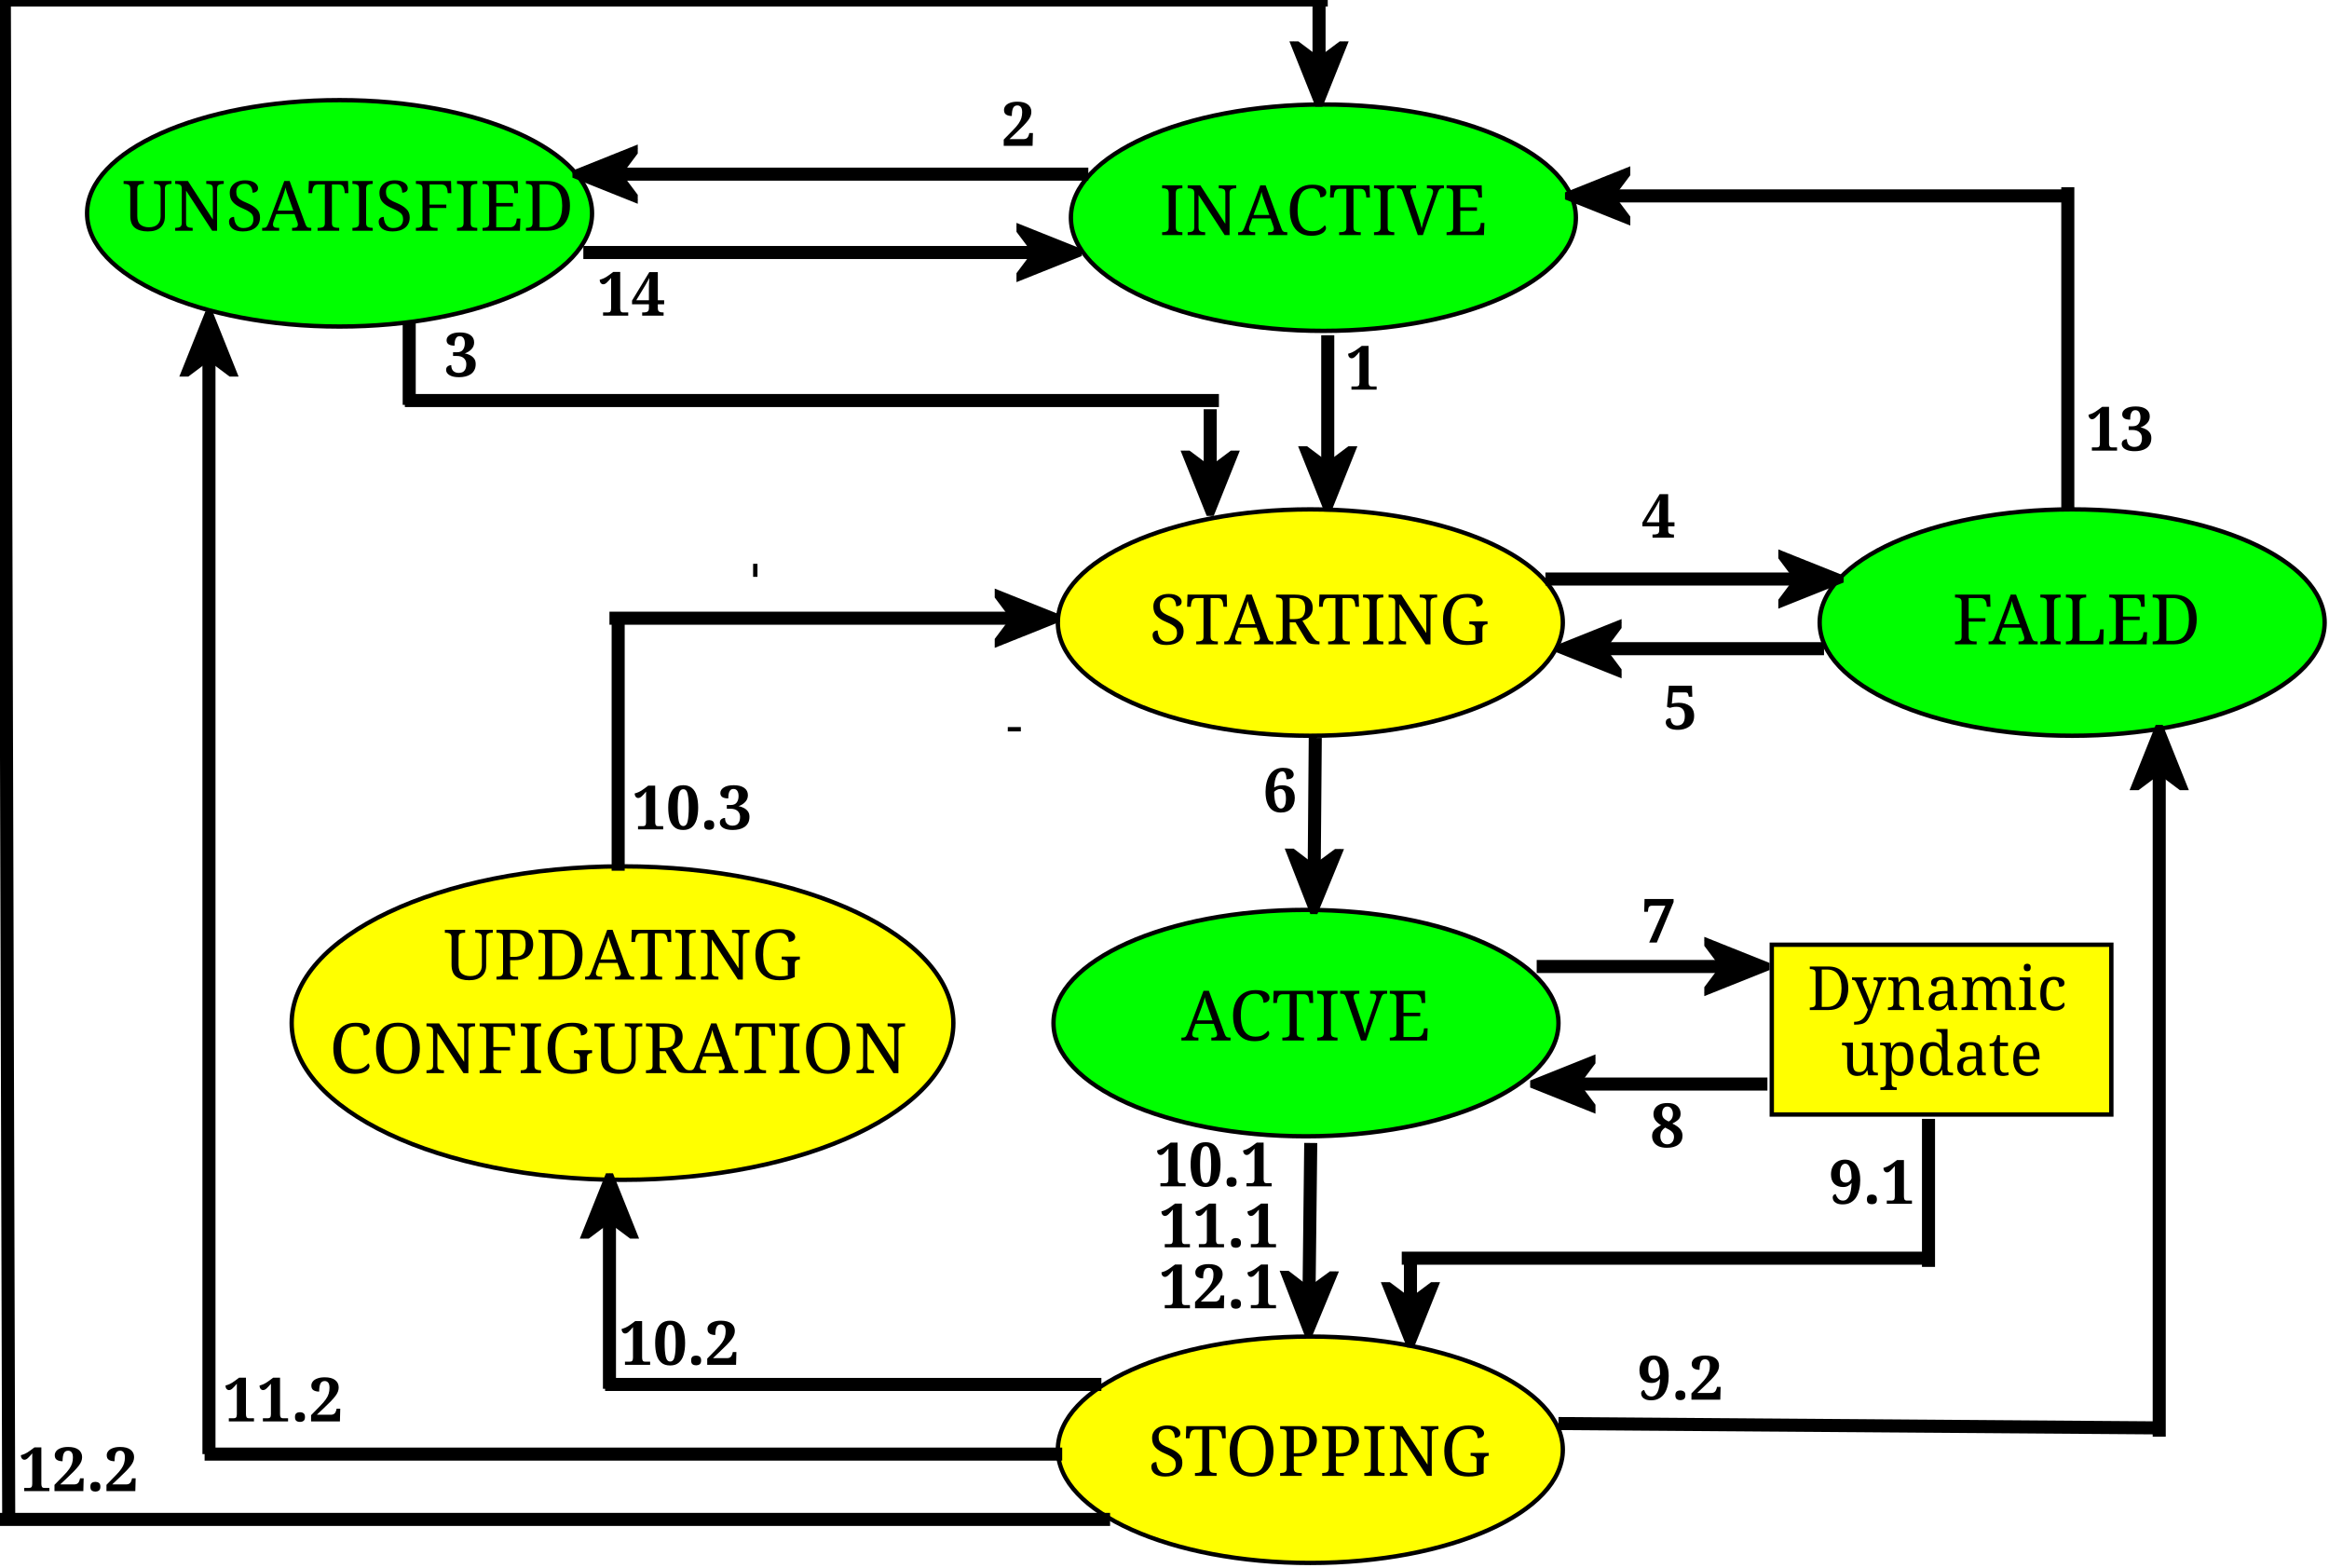
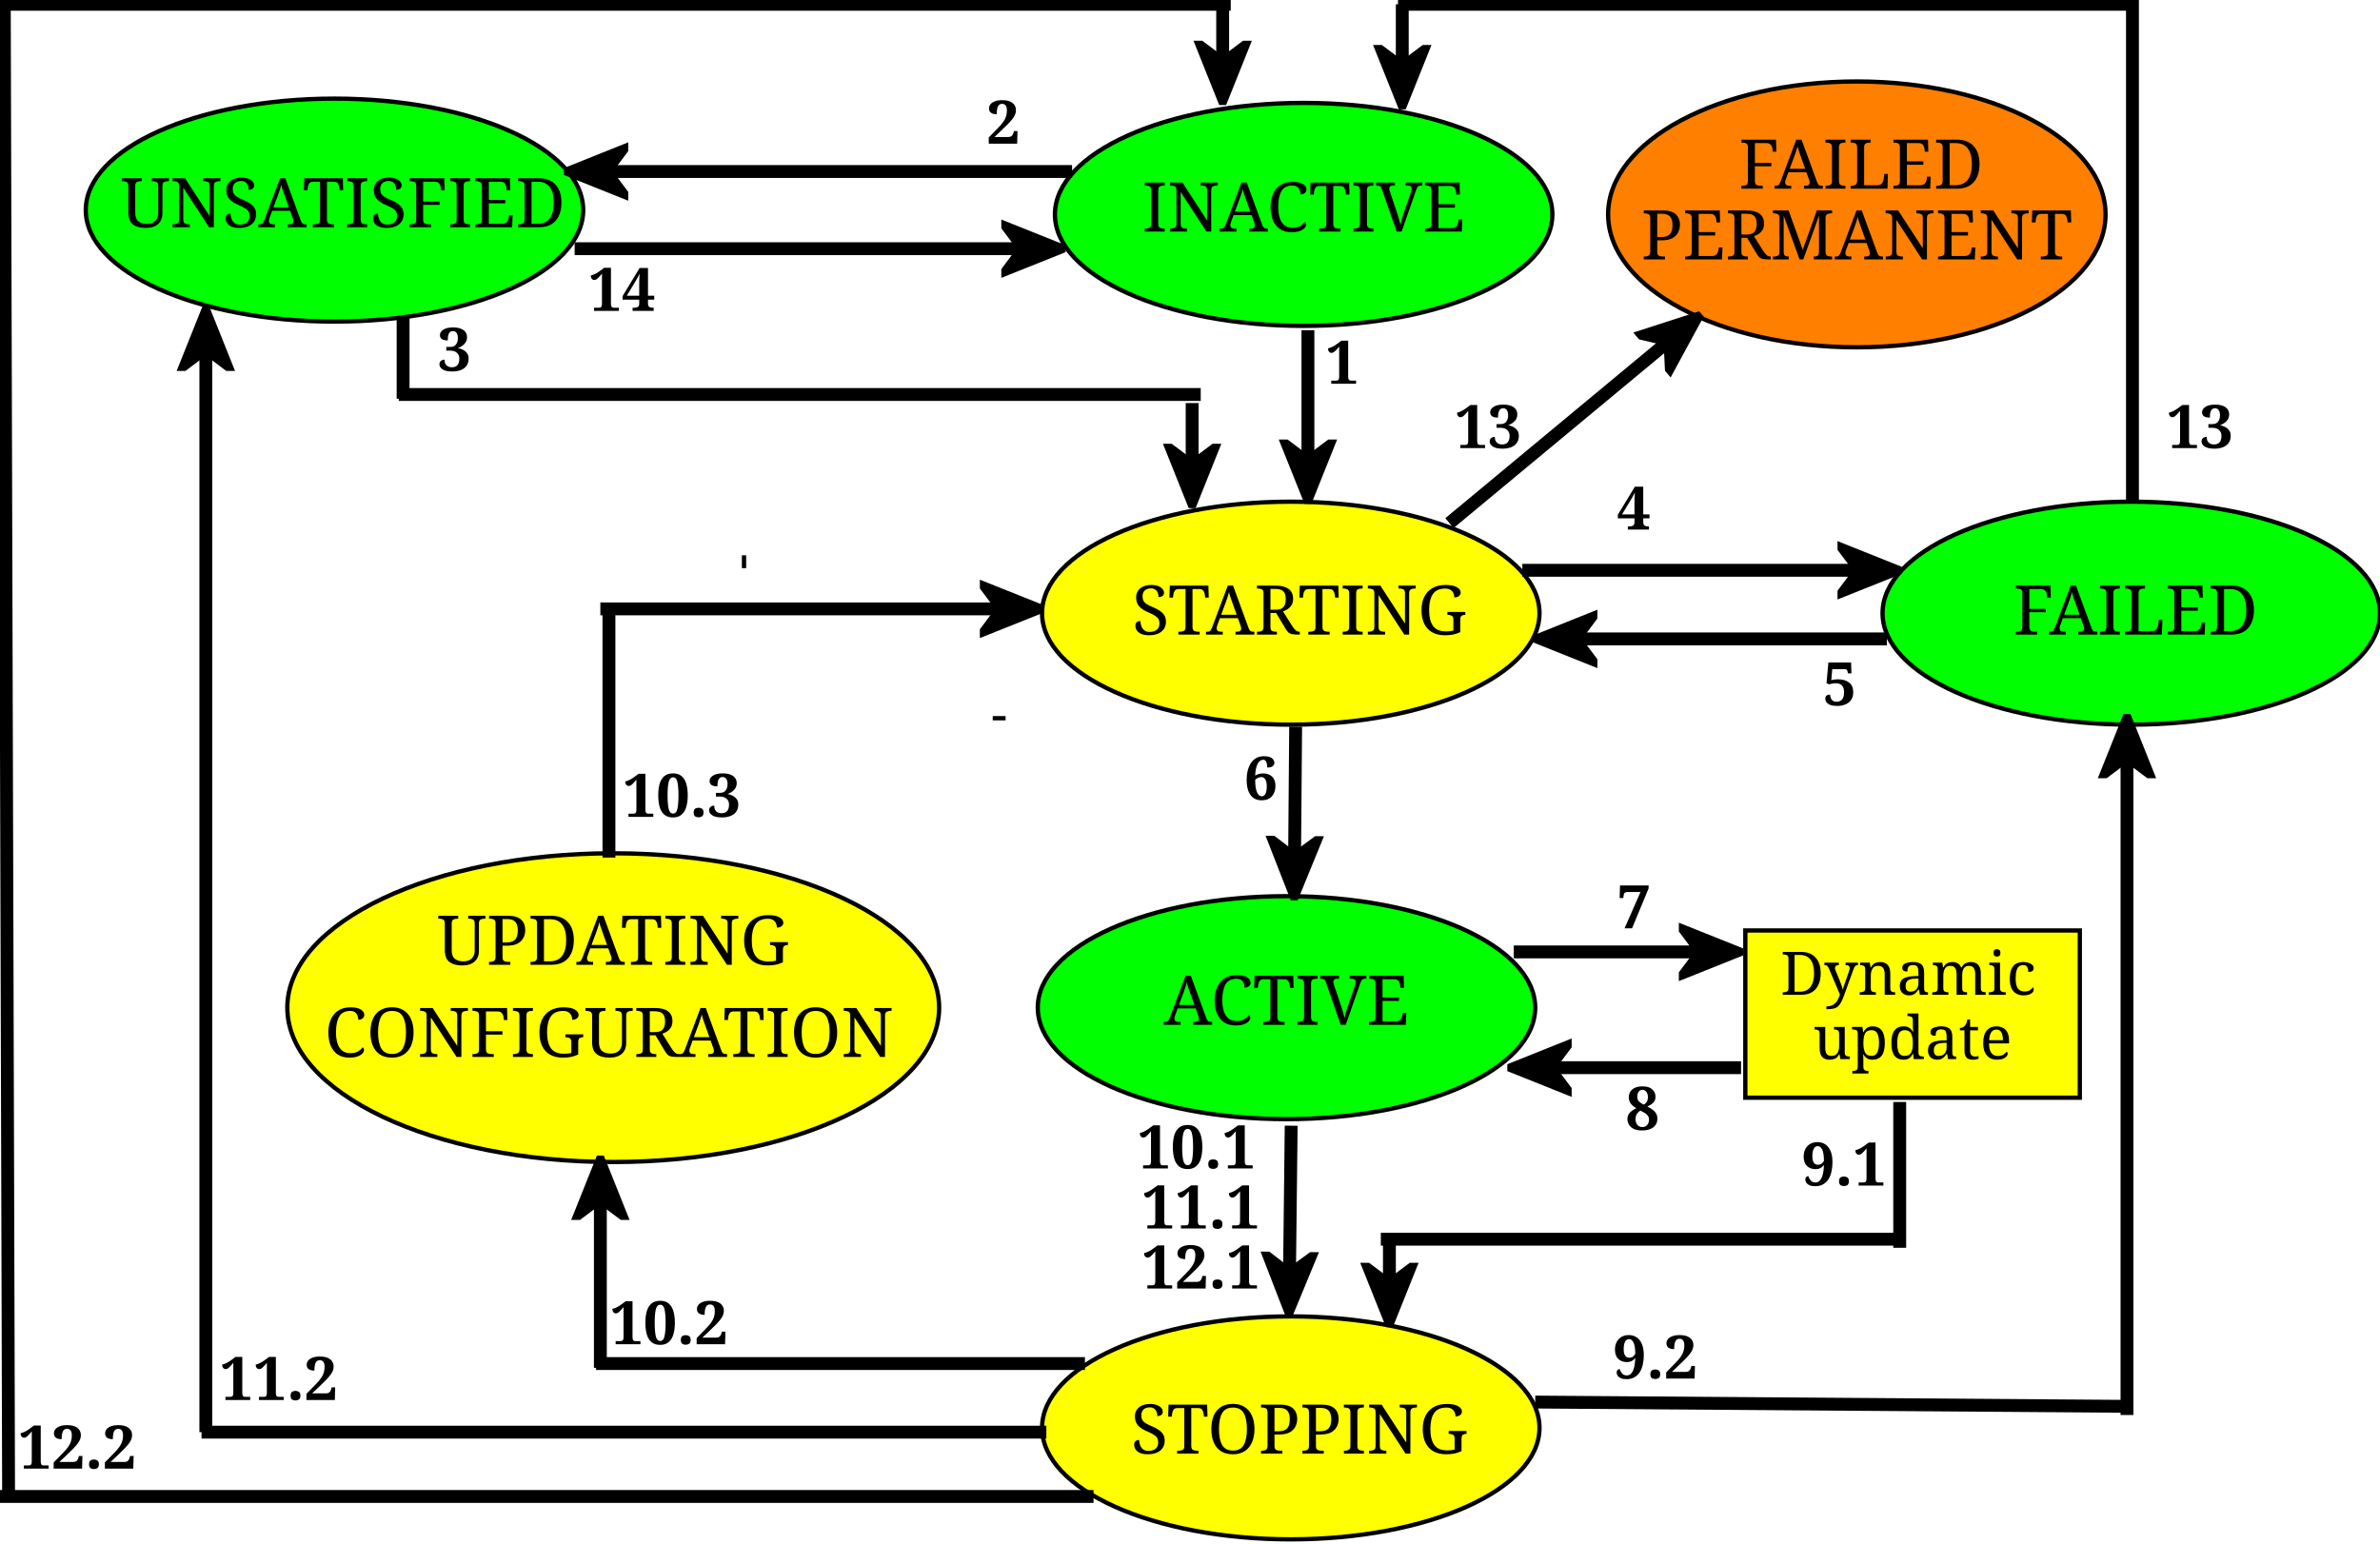
- <svg xmlns="http://www.w3.org/2000/svg" width="535" height="360">
+ <svg xmlns="http://www.w3.org/2000/svg" width="555" height="360">
  <defs>
    <marker refY="50" refX="50" markerHeight="5" markerWidth="5" viewBox="0 0 100 100" orient="auto" markerUnits="strokeWidth" id="se_marker_end_svg_43">
      <path stroke-width="10" stroke="#000000" fill="#000000" d="m100,50l-100,40l30,-40l-30,-40l100,40z" id="svg_67" />
    </marker>
    <marker refY="50" refX="50" markerHeight="5" markerWidth="5" viewBox="0 0 100 100" orient="auto" markerUnits="strokeWidth" id="se_marker_end_svg_44">
      <path stroke-width="10" stroke="#000000" fill="#000000" d="m100,50l-100,40l30,-40l-30,-40l100,40z" id="svg_68" />
    </marker>
    <marker refY="50" refX="50" markerHeight="5" markerWidth="5" viewBox="0 0 100 100" orient="auto" markerUnits="strokeWidth" id="se_marker_end_svg_53">
      <path stroke-width="10" stroke="#000000" fill="#000000" d="m100,50l-100,40l30,-40l-30,-40l100,40z" id="svg_91" />
    </marker>
    <marker refY="50" refX="50" markerHeight="5" markerWidth="5" viewBox="0 0 100 100" orient="auto" markerUnits="strokeWidth" id="se_marker_end_svg_54">
      <path stroke-width="10" stroke="#000000" fill="#000000" d="m100,50l-100,40l30,-40l-30,-40l100,40z" id="svg_92" />
    </marker>
    <marker refY="50" refX="50" markerHeight="5" markerWidth="5" viewBox="0 0 100 100" orient="auto" markerUnits="strokeWidth" id="se_marker_end_svg_58">
      <path stroke-width="10" stroke="#000000" fill="#000000" d="m100,50l-100,40l30,-40l-30,-40l100,40z" id="svg_94" />
    </marker>
    <marker refY="50" refX="50" markerHeight="5" markerWidth="5" viewBox="0 0 100 100" orient="auto" markerUnits="strokeWidth" id="se_marker_end_svg_70">
      <path stroke-width="10" stroke="#000000" fill="#000000" d="m100,50l-100,40l30,-40l-30,-40l100,40z" id="svg_95" />
    </marker>
    <marker refY="50" refX="50" markerHeight="5" markerWidth="5" viewBox="0 0 100 100" orient="auto" markerUnits="strokeWidth" id="se_marker_end_svg_72">
      <path stroke-width="10" stroke="#000000" fill="#000000" d="m100,50l-100,40l30,-40l-30,-40l100,40z" id="svg_96" />
    </marker>
    <marker refY="50" refX="50" markerHeight="5" markerWidth="5" viewBox="0 0 100 100" orient="auto" markerUnits="strokeWidth" id="se_marker_end_svg_40">
      <path stroke-width="10" stroke="#000000" fill="#000000" d="m100,50l-100,40l30,-40l-30,-40l100,40z" id="svg_63" />
    </marker>
    <marker id="se_marker_end_svg_103" markerUnits="strokeWidth" orient="auto" viewBox="0 0 100 100" markerWidth="5" markerHeight="5" refX="50" refY="50">
      <path id="svg_5" d="m100,50l-100,40l30,-40l-30,-40l100,40z" fill="#000000" stroke="#000000" stroke-width="10" />
    </marker>
    <marker id="se_marker_end_svg_109" markerUnits="strokeWidth" orient="auto" viewBox="0 0 100 100" markerWidth="5" markerHeight="5" refX="50" refY="50">
      <path id="svg_6" d="m100,50l-100,40l30,-40l-30,-40l100,40z" fill="#000000" stroke="#000000" stroke-width="10" />
    </marker>
-     <marker id="se_marker_end_svg_106" markerUnits="strokeWidth" orient="auto" viewBox="0 0 100 100" markerWidth="5" markerHeight="5" refX="50" refY="50">
-       <path id="svg_17" d="m100,50l-100,40l30,-40l-30,-40l100,40z" fill="#000000" stroke="#000000" stroke-width="10" />
-     </marker>
    <marker id="se_marker_end_svg_112" markerUnits="strokeWidth" orient="auto" viewBox="0 0 100 100" markerWidth="5" markerHeight="5" refX="50" refY="50">
      <path id="svg_18" d="m100,50l-100,40l30,-40l-30,-40l100,40z" fill="#000000" stroke="#000000" stroke-width="10" />
    </marker>
    <marker id="se_marker_end_svg_107" markerUnits="strokeWidth" orient="auto" viewBox="0 0 100 100" markerWidth="5" markerHeight="5" refX="50" refY="50">
      <path id="svg_19" d="m100,50l-100,40l30,-40l-30,-40l100,40z" fill="#000000" stroke="#000000" stroke-width="10" />
    </marker>
    <marker id="se_marker_start_svg_108" markerUnits="strokeWidth" orient="auto" viewBox="0 0 100 100" markerWidth="5" markerHeight="5" refX="50" refY="50">
      <path id="svg_20" d="m0,50l100,40l-30,-40l30,-40l-100,40z" fill="#000000" stroke="#000000" stroke-width="10" />
    </marker>
    <marker refY="50" refX="50" markerHeight="5" markerWidth="5" viewBox="0 0 100 100" orient="auto" markerUnits="strokeWidth" id="se_marker_end_svg_21">
      <path stroke-width="10" stroke="#000000" fill="#000000" d="m100,50l-100,40l30,-40l-30,-40l100,40z" id="svg_38" />
    </marker>
    <marker refY="50" refX="50" markerHeight="5" markerWidth="5" viewBox="0 0 100 100" orient="auto" markerUnits="strokeWidth" id="se_marker_end_svg_22">
      <path stroke-width="10" stroke="#000000" fill="#000000" d="m100,50l-100,40l30,-40l-30,-40l100,40z" id="svg_42" />
    </marker>
    <marker refY="50" refX="50" markerHeight="5" markerWidth="5" viewBox="0 0 100 100" orient="auto" markerUnits="strokeWidth" id="se_marker_end_svg_23">
      <path stroke-width="10" stroke="#000000" fill="#000000" d="m100,50l-100,40l30,-40l-30,-40l100,40z" id="svg_45" />
    </marker>
+     <marker refY="50" refX="50" markerHeight="5" markerWidth="5" viewBox="0 0 100 100" orient="auto" markerUnits="strokeWidth" id="se_marker_end_svg_69">
+       <path stroke-width="10" stroke="#000000" fill="#000000" d="m100,50l-100,40l30,-40l-30,-40l100,40z" id="svg_88" />
+     </marker>
+     <marker refY="50" refX="50" markerHeight="5" markerWidth="5" viewBox="0 0 100 100" orient="auto" markerUnits="strokeWidth" id="se_marker_end_svg_84">
+       <path stroke-width="10" stroke="#000000" fill="#000000" d="m100,50l-100,40l30,-40l-30,-40l100,40z" id="svg_89" />
+     </marker>
  </defs>
  <g>
    <g id="svg_25">
      <ellipse id="svg_15" ry="26" rx="58" cy="49" cx="78" stroke="#000000" fill="#00ff00" />
      <text id="svg_16" xml:space="preserve" text-anchor="middle" font-family="serif" font-size="16" y="53" x="80" stroke-width="0" stroke="#000000" fill="#000000">UNSATISFIED</text>
    </g>
-     <g id="svg_27">
-       <ellipse id="svg_7" ry="26" rx="58" cy="143" cx="476" stroke="#000000" fill="#00ff00" />
-       <text id="svg_8" xml:space="preserve" text-anchor="middle" font-family="serif" font-size="16" y="148" x="477" stroke-width="0" stroke="#000000" fill="#000000">FAILED</text>
-     </g>
+     <ellipse id="svg_7" ry="26" rx="58" cy="143" cx="497" stroke="#000000" fill="#00ff00" />
+     <text id="svg_8" xml:space="preserve" text-anchor="middle" font-family="serif" font-size="16" y="148" x="498" stroke-width="0" stroke="#000000" fill="#000000">FAILED</text>
    <g id="svg_29">
      <ellipse id="svg_11" ry="26" rx="58" cy="235" cx="300" stroke="#000000" fill="#00ff00" />
      <text id="svg_12" xml:space="preserve" text-anchor="middle" font-family="serif" font-size="16" y="239" x="300" stroke-width="0" stroke="#000000" fill="#000000">ACTIVE</text>
    </g>
    <line marker-end="url(#se_marker_end_svg_43)" id="svg_43" transform="rotate(92.2026 302.0007,185.9808) " y2="185.481" x2="318.481" y1="186.481" x1="285.52" stroke-linecap="null" stroke-linejoin="null" stroke-width="3" stroke="#000000" fill="none" />
    <line marker-end="url(#se_marker_end_svg_44)" id="svg_44" transform="rotate(92.2026 300.8848,280.9956) " y2="280.496" x2="319.345" y1="281.496" x1="282.425" stroke-linecap="null" stroke-linejoin="null" stroke-width="3" stroke="#000000" fill="none" />
    <text id="svg_31" font-weight="bold" xml:space="preserve" text-anchor="middle" font-family="serif" font-size="14" y="186.5" x="294" stroke-linecap="null" stroke-linejoin="null" stroke-width="0" stroke="#000000" fill="#000000">6</text>
    <text id="svg_32" font-weight="bold" xml:space="preserve" text-anchor="middle" font-family="serif" font-size="14" y="123.5" x="381" stroke-linecap="null" stroke-linejoin="null" stroke-width="0" stroke="#000000" fill="#000000">4</text>
-     <text id="svg_33" font-weight="bold" xml:space="preserve" text-anchor="middle" font-family="serif" font-size="14" y="167.5" x="386" stroke-linecap="null" stroke-linejoin="null" stroke-width="0" stroke="#000000" fill="#000000">5</text>
+     <text id="svg_33" font-weight="bold" xml:space="preserve" text-anchor="middle" font-family="serif" font-size="14" y="164.5" x="429" stroke-linecap="null" stroke-linejoin="null" stroke-width="0" stroke="#000000" fill="#000000">5</text>
    <text id="svg_36" font-weight="bold" xml:space="preserve" text-anchor="middle" font-family="serif" font-size="14" y="216.5" x="381" stroke-linecap="null" stroke-linejoin="null" stroke-width="0" stroke="#000000" fill="#000000">7</text>
    <g id="svg_50">
      <ellipse id="svg_9" ry="26" rx="58" cy="143" cx="301" stroke="#000000" fill="#ffff00" />
      <text id="svg_10" xml:space="preserve" text-anchor="middle" font-family="serif" font-size="16" y="148" x="303" stroke-width="0" stroke="#000000" fill="#000000">STARTING</text>
    </g>
    <g id="svg_51">
      <ellipse id="svg_13" ry="36" rx="76" cy="235" cx="143" stroke="#000000" fill="#ffff00" />
      <text id="svg_14" xml:space="preserve" text-anchor="middle" font-family="serif" font-size="16" y="225" x="143" stroke-width="0" stroke="#000000" fill="#000000">UPDATING</text>
      <text id="svg_48" xml:space="preserve" text-anchor="middle" font-family="serif" font-size="16" y="246.5" x="142.008" stroke-width="0" stroke="#000000" fill="#000000">CONFIGURATION</text>
    </g>
    <g id="svg_52">
      <ellipse id="svg_3" ry="26" rx="58" cy="333" cx="301" stroke="#000000" fill="#ffff00" />
      <text id="svg_4" xml:space="preserve" text-anchor="middle" font-family="serif" font-size="16" y="339" x="303" stroke-width="0" stroke="#000000" fill="#000000">STOPPING</text>
    </g>
-     <line marker-end="url(#se_marker_end_svg_53)" id="svg_53" y2="133" x2="416" y1="133" x1="355" stroke-linecap="null" stroke-linejoin="null" stroke-width="3" stroke="#000000" fill="none" />
-     <line marker-end="url(#se_marker_end_svg_54)" id="svg_54" y2="149" x2="365" y1="149" x1="419" stroke-linecap="null" stroke-linejoin="null" stroke-width="3" stroke="#000000" fill="none" />
+     <line marker-end="url(#se_marker_end_svg_53)" id="svg_53" y2="133" x2="436" y1="133" x1="355" stroke-linecap="null" stroke-linejoin="null" stroke-width="3" stroke="#000000" fill="none" />
+     <line marker-end="url(#se_marker_end_svg_54)" id="svg_54" y2="149" x2="365" y1="149" x1="440" stroke-linecap="null" stroke-linejoin="null" stroke-width="3" stroke="#000000" fill="none" />
    <g id="svg_56">
      <ellipse ry="26" rx="58" id="svg_1" cy="50" cx="304" stroke="#000000" fill="#00ff00" />
      <text xml:space="preserve" text-anchor="middle" font-family="serif" font-size="16" id="svg_2" y="54" x="304" stroke-width="0" stroke="#000000" fill="#000000">INACTIVE</text>
    </g>
    <line marker-end="url(#se_marker_end_svg_58)" id="svg_58" y2="222" x2="399" y1="222" x1="353" stroke-linecap="null" stroke-linejoin="null" stroke-width="3" stroke="#000000" fill="none" />
    <line marker-end="url(#se_marker_end_svg_72)" id="svg_72" y2="249" x2="359" y1="249" x1="406" stroke-linecap="null" stroke-linejoin="null" stroke-width="3" stroke="#000000" fill="none" />
    <text id="svg_73" font-weight="bold" xml:space="preserve" text-anchor="middle" font-family="serif" font-size="14" y="276.5" x="430" stroke-linecap="null" stroke-linejoin="null" stroke-width="0" stroke="#000000" fill="#000000">9.1</text>
    <text id="svg_74" font-weight="bold" xml:space="preserve" text-anchor="middle" font-family="serif" font-size="14" y="263.5" x="383" stroke-linecap="null" stroke-linejoin="null" stroke-width="0" stroke="#000000" fill="#000000">8</text>
    <text id="svg_75" font-weight="bold" xml:space="preserve" text-anchor="middle" font-family="serif" font-size="14" y="272.5" x="279" stroke-linecap="null" stroke-linejoin="null" stroke-width="0" stroke="#000000" fill="#000000">10.1</text>
    <text id="svg_76" font-weight="bold" xml:space="preserve" text-anchor="middle" font-family="serif" font-size="14" y="313.5" x="156" stroke-linecap="null" stroke-linejoin="null" stroke-width="0" stroke="#000000" fill="#000000">10.2</text>
    <text id="svg_77" font-weight="bold" xml:space="preserve" text-anchor="middle" font-family="serif" font-size="14" y="190.5" x="159" stroke-linecap="null" stroke-linejoin="null" stroke-width="0" stroke="#000000" fill="#000000">10.3</text>
    <text id="svg_78" font-weight="bold" xml:space="preserve" text-anchor="middle" font-family="serif" font-size="14" y="33.5" x="234" stroke-linecap="null" stroke-linejoin="null" stroke-width="0" stroke="#000000" fill="#000000">2</text>
    <text id="svg_79" font-weight="bold" xml:space="preserve" text-anchor="middle" font-family="serif" font-size="14" y="326.5" x="65" stroke-linecap="null" stroke-linejoin="null" stroke-width="0" stroke="#000000" fill="#000000">11.2</text>
    <text id="svg_80" font-weight="bold" xml:space="preserve" text-anchor="middle" font-family="serif" font-size="14" y="342.5" x="18" stroke-linecap="null" stroke-linejoin="null" stroke-width="0" stroke="#000000" fill="#000000">12.2</text>
    <line id="svg_82" y2="93" x2="94" y1="74" x1="94" stroke-linecap="null" stroke-linejoin="null" stroke-width="3" stroke="#000000" fill="none" />
    <line id="svg_83" y2="92" x2="280" y1="92" x1="93" stroke-linecap="null" stroke-linejoin="null" stroke-width="3" stroke="#000000" fill="none" />
    <text id="svg_85" font-weight="bold" xml:space="preserve" text-anchor="middle" font-family="serif" font-size="14" y="86.5" x="106" stroke-linecap="null" stroke-linejoin="null" stroke-width="0" stroke="#000000" fill="#000000">3</text>
    <g id="svg_86">
      <rect id="svg_59" height="39" width="78" y="217" x="407" stroke-linecap="null" stroke-linejoin="null" stroke="#000000" fill="#ffff00" />
      <text xml:space="preserve" text-anchor="middle" font-family="serif" font-size="14" id="svg_60" y="232" x="445" stroke-linecap="null" stroke-linejoin="null" stroke-width="0" stroke="#000000" fill="#000000">Dynamic</text>
      <text xml:space="preserve" text-anchor="middle" font-family="serif" font-size="14" id="svg_61" y="247" x="446" stroke-linecap="null" stroke-linejoin="null" stroke-width="0" stroke="#000000" fill="#000000">update</text>
    </g>
    <g id="svg_30">
      <line marker-end="url(#se_marker_end_svg_70)" id="svg_70" y2="174" x2="496" y1="330" x1="496" stroke-linecap="null" stroke-linejoin="null" stroke-width="3" stroke="#000000" fill="none" />
      <line id="svg_28" y2="326.981" x2="358" y1="327.987" x1="497" stroke-linecap="null" stroke-linejoin="null" stroke-width="3" stroke="#000000" fill="none" />
    </g>
    <line id="svg_37" y2="291" x2="443" y1="257" x1="443" stroke-linecap="null" stroke-linejoin="null" stroke-width="3" stroke="#000000" fill="none" />
    <line id="svg_39" y2="289" x2="322" y1="289" x1="443" stroke-linecap="null" stroke-linejoin="null" stroke-width="3" stroke="#000000" fill="none" />
    <line marker-end="url(#se_marker_end_svg_40)" id="svg_40" y2="302" x2="324" y1="290" x1="324" stroke-linecap="null" stroke-linejoin="null" stroke-width="3" stroke="#000000" fill="none" />
    <text id="svg_41" font-weight="bold" xml:space="preserve" text-anchor="middle" font-family="serif" font-size="14" y="321.5" x="386" stroke-linecap="null" stroke-linejoin="null" stroke-width="0" stroke="#000000" fill="#000000">9.2</text>
    <text id="svg_47" font-weight="bold" xml:space="preserve" text-anchor="middle" font-family="serif" font-size="14" y="286.5" x="280" stroke-linecap="null" stroke-linejoin="null" stroke-width="0" stroke="#000000" fill="#000000">11.1</text>
    <text id="svg_57" font-weight="bold" xml:space="preserve" text-anchor="middle" font-family="serif" font-size="14" y="300.5" x="280" stroke-linecap="null" stroke-linejoin="null" stroke-width="0" stroke="#000000" fill="#000000">12.1</text>
-     <line fill="none" stroke="#000000" stroke-width="3" stroke-linejoin="null" stroke-linecap="null" x1="255" y1="349" x2="0" y2="349" id="svg_81" />
-     <line fill="none" stroke="#000000" stroke-width="3" stroke-linejoin="null" stroke-linecap="null" x1="2" y1="348" x2="1" y2="0" id="svg_98" />
-     <line fill="none" stroke="#000000" stroke-width="3" stroke-linejoin="null" stroke-linecap="null" x1="0" y1="0" x2="305" y2="0" id="svg_100" />
    <line fill="none" stroke="#000000" stroke-width="3" stroke-linejoin="null" stroke-linecap="null" x1="244" y1="334" x2="47" y2="334" id="svg_101" />
    <line fill="none" stroke="#000000" stroke-width="3" stroke-linejoin="null" stroke-linecap="null" x1="48" y1="334" x2="48" y2="79" id="svg_103" marker-end="url(#se_marker_end_svg_103)" />
-     <line fill="none" stroke="#000000" stroke-width="3" stroke-linejoin="null" stroke-linecap="null" x1="475" y1="117" x2="475" y2="43" id="svg_105" />
-     <line fill="none" stroke="#000000" stroke-width="3" stroke-linejoin="null" stroke-linecap="null" x1="476" y1="45" x2="367" y2="45" id="svg_106" marker-end="url(#se_marker_end_svg_106)" />
    <line fill="none" stroke="#000000" stroke-width="3" stroke-linejoin="null" stroke-linecap="null" x1="250" y1="40" x2="139" y2="40" id="svg_107" marker-end="url(#se_marker_end_svg_107)" />
    <line fill="none" stroke="#000000" stroke-width="3" stroke-linejoin="null" stroke-linecap="null" x1="241" y1="58" x2="134" y2="58" id="svg_108" marker-start="url(#se_marker_start_svg_108)" />
-     <line fill="none" stroke="#000000" stroke-width="3" stroke-linejoin="null" stroke-linecap="null" x1="303" y1="1" x2="303" y2="17" id="svg_109" marker-end="url(#se_marker_end_svg_109)" />
    <line fill="none" stroke="#000000" stroke-width="3" stroke-linejoin="null" stroke-linecap="null" x1="253" y1="318" x2="139" y2="318" id="svg_110" />
    <line fill="none" stroke="#000000" stroke-width="3" stroke-linejoin="null" stroke-linecap="null" x1="140" y1="319" x2="140" y2="277" id="svg_112" marker-end="url(#se_marker_end_svg_112)" />
    <line fill="none" stroke="#000000" stroke-width="3" stroke-linejoin="null" stroke-linecap="null" x1="142" y1="200" x2="142" y2="142" id="svg_114" />
    <line fill="none" stroke="#000000" stroke-width="3" stroke-linejoin="null" stroke-linecap="null" x1="173" y1="131" x2="174" y2="131" id="svg_115" />
    <line marker-end="url(#se_marker_end_svg_21)" id="svg_21" y2="110" x2="305" y1="77" x1="305" stroke-linecap="null" stroke-linejoin="null" stroke-width="3" stroke="#000000" fill="none" />
    <line marker-end="url(#se_marker_end_svg_22)" id="svg_22" y2="111" x2="278" y1="94" x1="278" stroke-linecap="null" stroke-linejoin="null" stroke-width="3" stroke="#000000" fill="none" />
    <line marker-end="url(#se_marker_end_svg_23)" id="svg_23" y2="142" x2="236" y1="142" x1="140" stroke-linecap="null" stroke-linejoin="null" stroke-width="3" stroke="#000000" fill="none" />
    <line id="svg_24" y2="167" x2="233" y1="168" x1="233" stroke-linecap="null" stroke-linejoin="null" stroke-width="3" stroke="#000000" fill="none" />
    <text id="svg_26" font-weight="bold" xml:space="preserve" text-anchor="middle" font-family="serif" font-size="14" y="89.5" x="313" stroke-linecap="null" stroke-linejoin="null" stroke-width="0" stroke="#000000" fill="#000000">1</text>
-     <text id="svg_34" font-weight="bold" xml:space="preserve" text-anchor="middle" font-family="serif" font-size="14" y="103.5" x="487" stroke-linecap="null" stroke-linejoin="null" stroke-width="0" stroke="#000000" fill="#000000">13</text>
+     <text id="svg_34" font-weight="bold" xml:space="preserve" text-anchor="middle" font-family="serif" font-size="14" y="104.5" x="513" stroke-linecap="null" stroke-linejoin="null" stroke-width="0" stroke="#000000" fill="#000000">13</text>
    <text id="svg_35" font-weight="bold" xml:space="preserve" text-anchor="middle" font-family="serif" font-size="14" y="72.5" x="145" stroke-linecap="null" stroke-linejoin="null" stroke-width="0" stroke="#000000" fill="#000000">14</text>
+     <line fill="none" stroke="#000000" stroke-width="3" stroke-linejoin="null" stroke-linecap="null" x1="497.275" y1="117" x2="497.275" y2="-1" id="svg_105" />
+     <line fill="none" stroke="#000000" stroke-width="3" stroke-linejoin="null" stroke-linecap="null" x1="255" y1="349" x2="0" y2="349" id="svg_81" />
+     <line fill="none" stroke="#000000" stroke-width="3" stroke-linejoin="null" stroke-linecap="null" x1="2" y1="348" x2="1" y2="0" id="svg_98" />
+     <line fill="none" stroke="#000000" stroke-width="3" stroke-linejoin="null" stroke-linecap="null" x1="0" y1="1" x2="287" y2="1" id="svg_100" />
+     <line fill="none" stroke="#000000" stroke-width="3" stroke-linejoin="null" stroke-linecap="null" x1="285.118" y1="1" x2="285.118" y2="17" id="svg_109" marker-end="url(#se_marker_end_svg_109)" />
+     <g id="svg_66">
+       <ellipse id="svg_49" ry="31" rx="58" cy="50" cx="433" stroke="#000000" fill="#ff7f00" />
+       <text id="svg_55" xml:space="preserve" text-anchor="middle" font-family="serif" font-size="16" y="44" x="434" stroke-width="0" stroke="#000000" fill="#000000">FAILED</text>
+       <text id="svg_62" xml:space="preserve" text-anchor="middle" font-family="serif" font-size="16" y="60.5" x="433.008" stroke-width="0" stroke="#000000" fill="#000000">PERMANENT</text>
+     </g>
+     <line marker-end="url(#se_marker_end_svg_69)" id="svg_69" y2="18" x2="327" y1="1" x1="327" stroke-linecap="null" stroke-linejoin="null" stroke-width="3" stroke="#000000" fill="none" />
+     <line id="svg_71" y2="1" x2="326" y1="1" x1="497" stroke-linecap="null" stroke-linejoin="null" stroke-width="3" stroke="#000000" fill="none" />
+     <line marker-end="url(#se_marker_end_svg_84)" id="svg_84" y2="78" x2="391" y1="122" x1="338" stroke-linecap="null" stroke-linejoin="null" stroke-width="3" stroke="#000000" fill="none" />
+     <text id="svg_87" font-weight="bold" xml:space="preserve" text-anchor="middle" font-family="serif" font-size="14" y="104.5" x="347" stroke-linecap="null" stroke-linejoin="null" stroke-width="0" stroke="#000000" fill="#000000">13</text>
  </g>
</svg>
